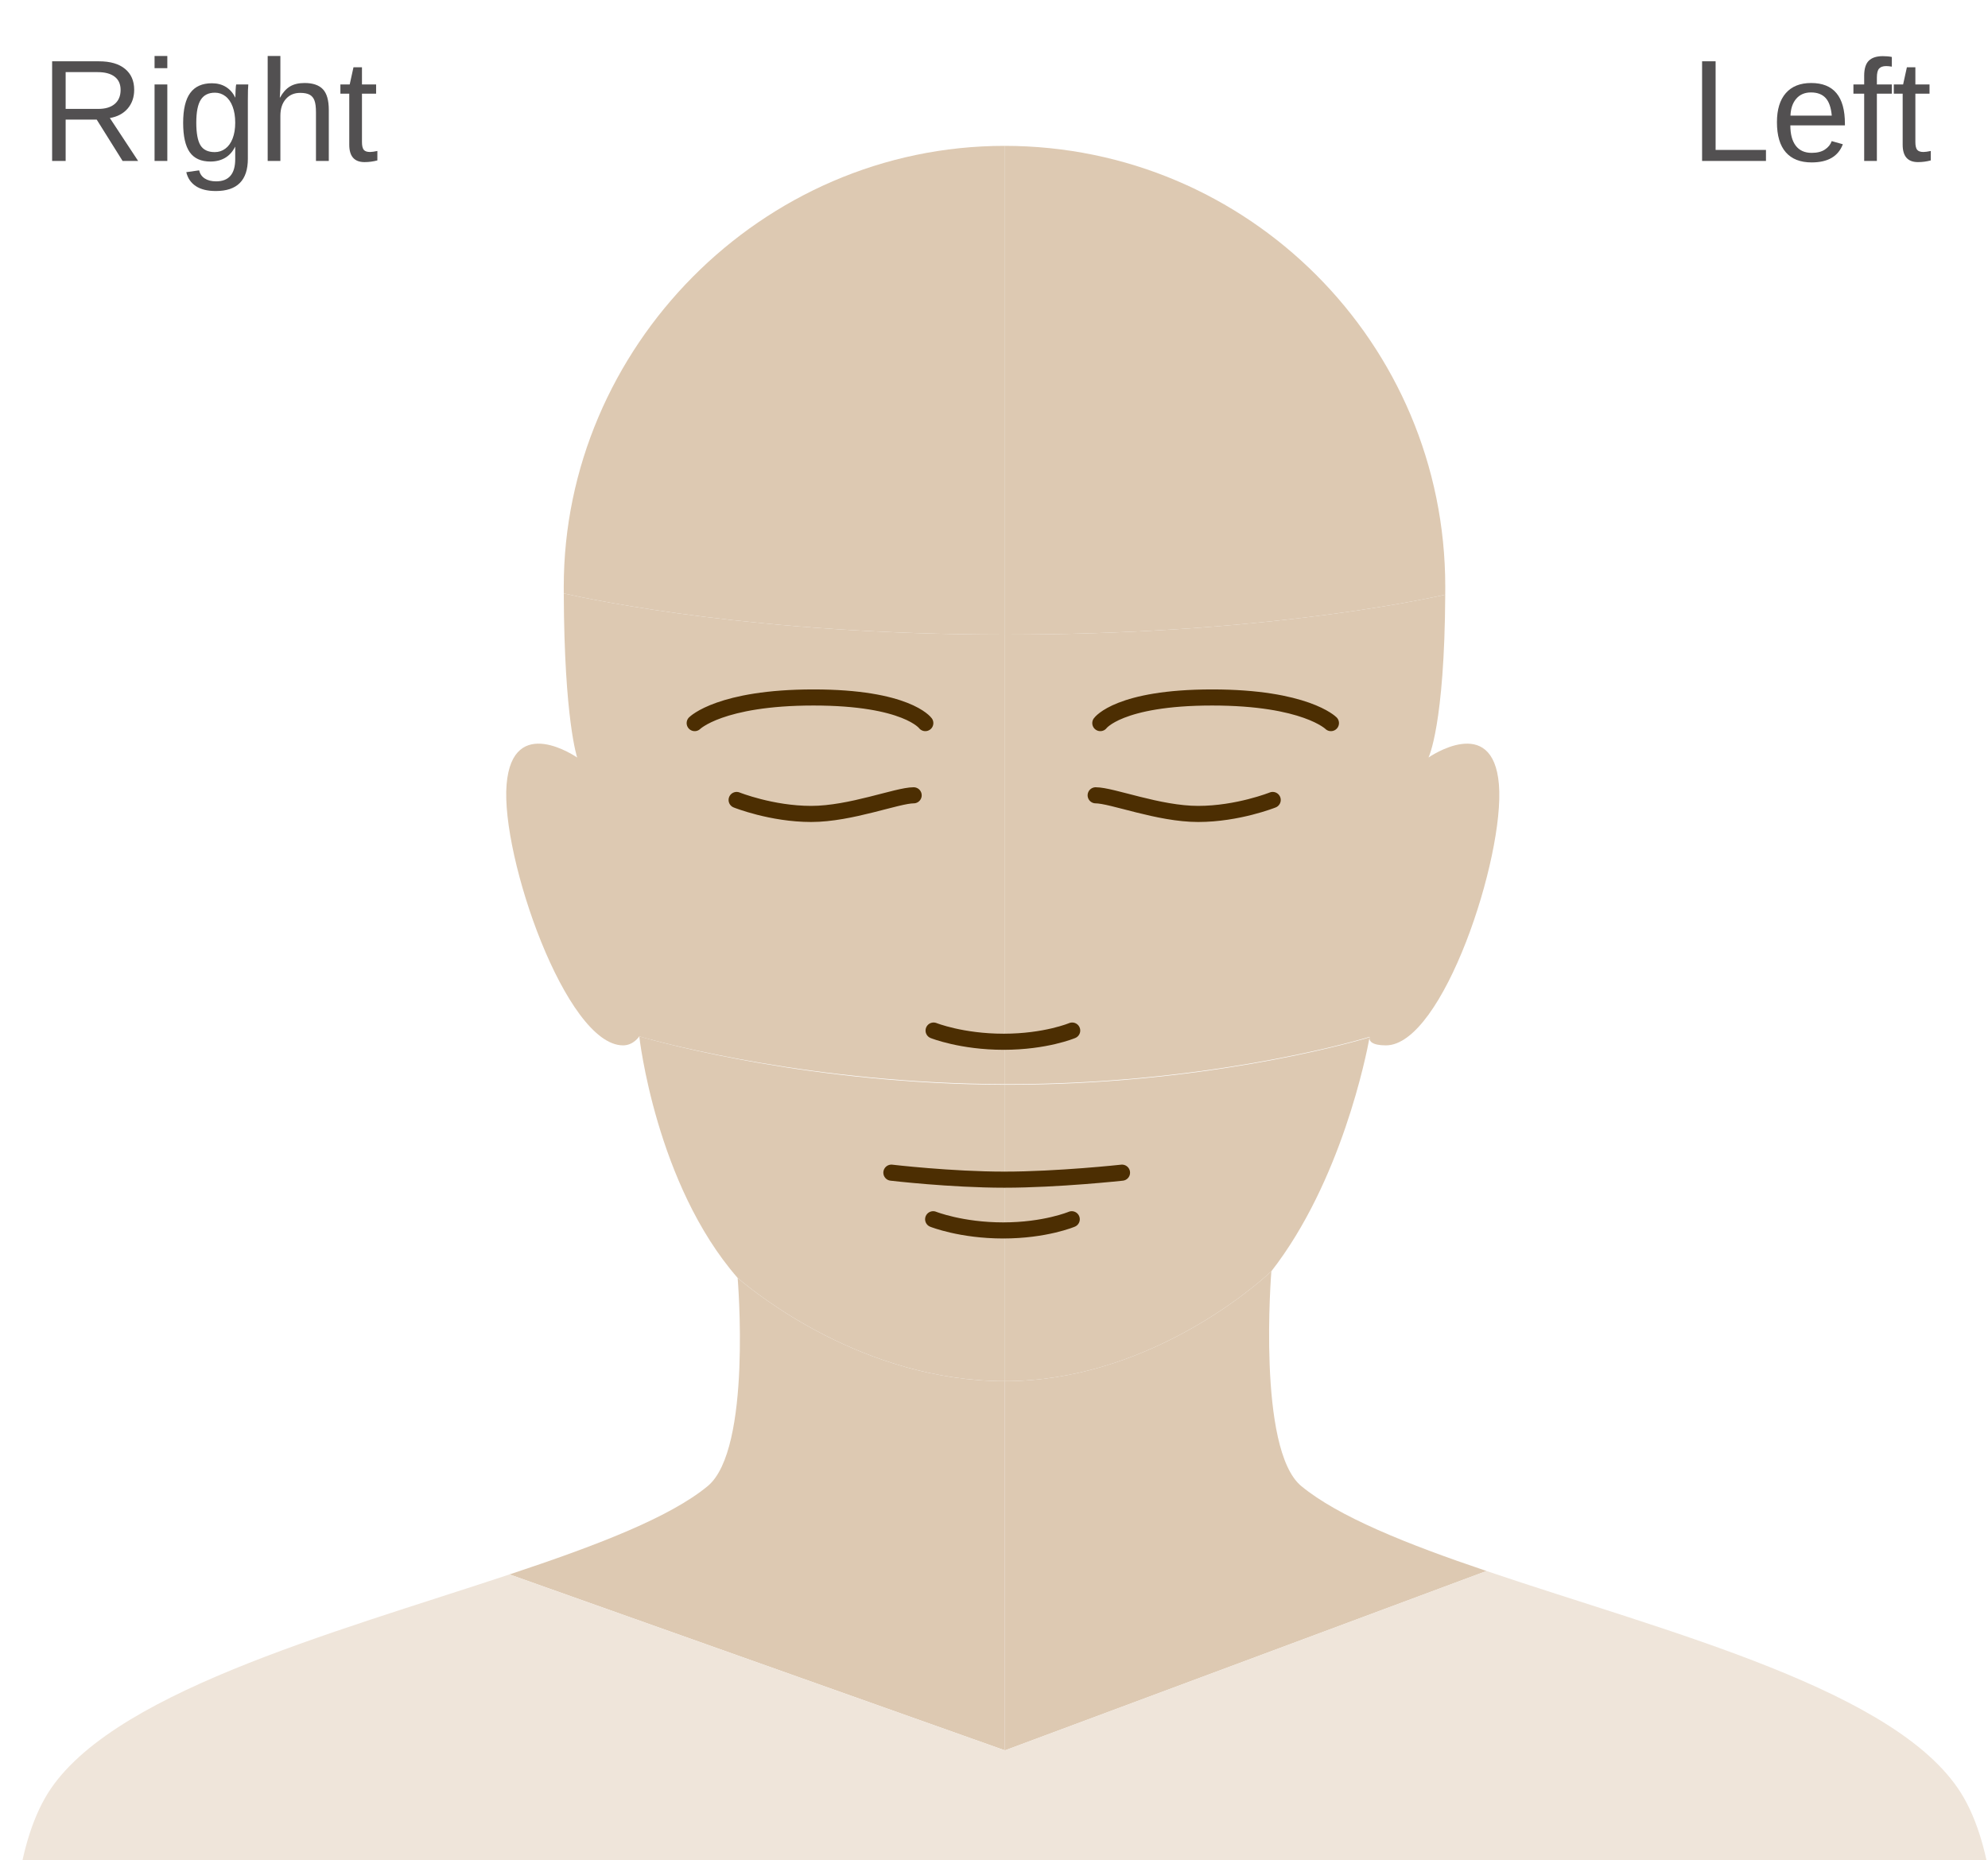
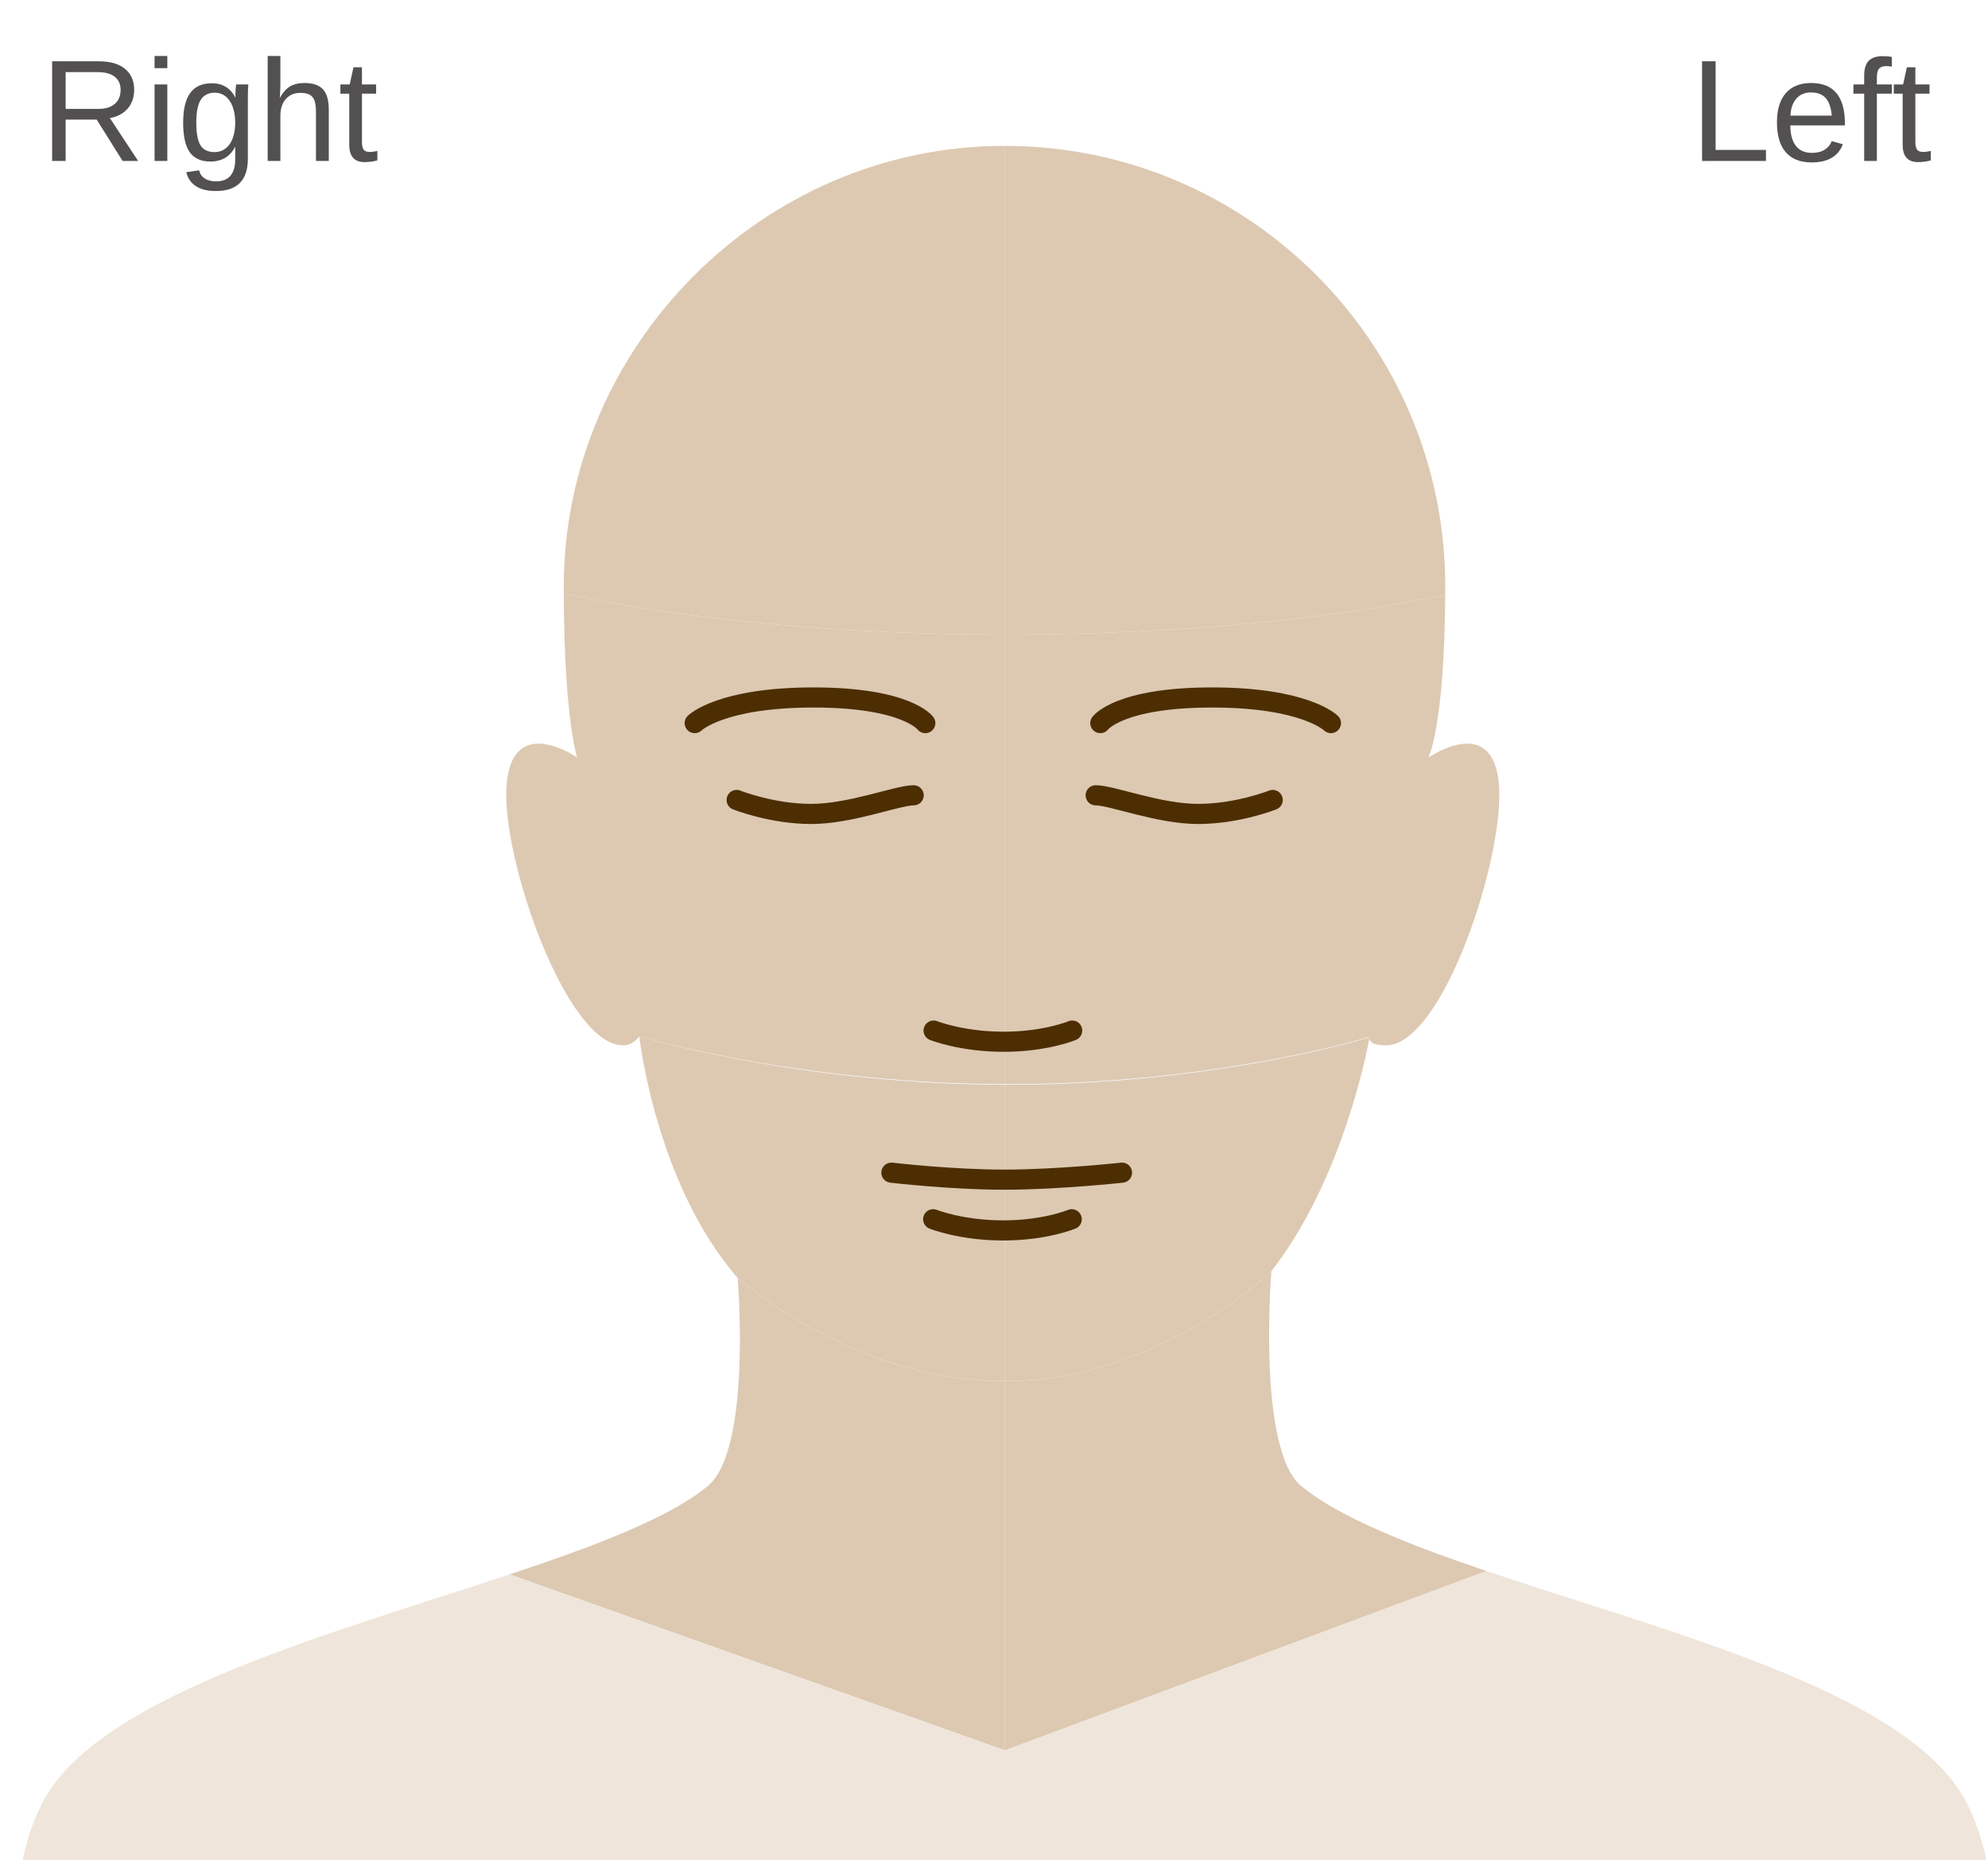
<svg xmlns="http://www.w3.org/2000/svg" id="head" viewBox="0 0 494 462" version="1.1">
  <g id="head">
    <text id="Left" fill="#525051" font-family="Arial" font-size="36" font-weight="100">
      <tspan x="420" y="40">Left</tspan>
    </text>
    <text id="Right" fill="#525051" font-family="Arial" font-size="36" font-weight="100">
      <tspan x="10" y="40">Right</tspan>
    </text>
    <g id="selections">
      <path id="neck_left" fill="#DDC9B2" d="M369.393,390.374c-19.824-6.673-36.869-13.54-46.021-21.091             c-11.059-9.121-7.449-53.393-7.449-53.393c-4.98,4.664-31.615,27.309-66.221,27.309v91.74l0.014,0.005L369.393,390.374z" />
      <path id="neck_right" fill="#DDC9B2" d="M249.611,343.197c-35.011-0.037-61.77-21.768-66.312-25.646             c0,0,3.609,42.611-7.449,51.732c-9.62,7.936-28.119,14.923-49.239,21.943l123.09,43.713v-91.74             C249.672,343.199,249.643,343.197,249.611,343.197z" />
      <path id="jaw_right" fill="#DDC9B2" d="M249.467,269.543c-47.173-0.139-84.286-10.188-90.613-12.017             c0,0,4.076,36.686,24.446,60.024c4.542,3.879,31.301,25.609,66.312,25.646v-73.654             C249.564,269.543,249.516,269.543,249.467,269.543z" />
      <path id="jaw_left" fill="#DDC9B2" d="M340.188,257.789c-6.863,2.063-42.783,11.756-89.691,11.756             c-0.295,0-0.59-0.001-0.885-0.002v73.654c0.031,0,0.061,0.002,0.09,0.002c34.605,0,61.24-22.645,66.221-27.309             c17.412-22.351,23.627-53.889,24.367-57.926c0.002-0.133,0.021-0.244,0.043-0.322L340.188,257.789z" />
      <path id="mid_left" fill="#DDC9B2" d="M372.469,194.941c-1.49-17.881-17.5-6.705-17.5-6.705s3.998-7.958,4.158-40.466             c-8.799,1.969-48.271,9.913-109.156,9.913c-0.119,0-0.24,0-0.359,0v111.713c0.342,0.001,0.686,0.002,1.027,0.002             c46.908,0,82.83-9.692,89.693-11.756c0.018-0.072,0.035-0.116,0.035-0.116s-0.006,0.038-0.02,0.111             c0.008-0.003,0.02-0.005,0.027-0.008c-0.008,0.003-0.02,0.005-0.027,0.008c-0.012,0.074-0.031,0.185-0.059,0.327             c-0.002,0.65,0.5,1.797,4.107,1.797C358.551,259.762,373.959,212.822,372.469,194.941z" />
      <path id="mid_right" fill="#DDC9B2" d="M249.609,157.684c-61.527-0.029-101.348-8.397-109.517-10.227             c0.113,31.387,3.33,40.779,3.33,40.779s-16.049-11.176-17.539,6.705c-1.491,17.881,14.785,64.82,28.941,64.82             c2.605,0,4.028-2.235,4.028-2.235c6.327,1.829,43.584,11.731,90.756,11.87c0.002,0,0.002,0,0.002,0V157.684             C249.611,157.684,249.611,157.684,249.609,157.684z" />
      <path id="top_right" fill="#DDC9B2" d="M140.088,145.77c0,0.574,0.003,1.127,0.005,1.688             c8.169,1.829,47.989,10.197,109.517,10.227c0.002,0,0.002,0,0.002,0V36.246C189.122,36.246,140.088,86.487,140.088,145.77z" />
      <path id="top_left" fill="#DDC9B2" d="M249.611,36.246v121.438c0.119,0,0.24,0,0.359,0c60.885,0,100.357-7.944,109.156-9.913             c0.004-0.663,0.008-1.318,0.008-2.001C359.135,85.232,310.1,36.246,249.611,36.246z" />
    </g>
    <g id="Features">
-       <path id="right_brow" fill="none" stroke="#4C2E02" stroke-width="4" stroke-linecap="round" stroke-linejoin="round" stroke-miterlimit="10" d="             M229.93,179.68c0,0-4.631-6.367-27.784-6.367s-29.521,6.367-29.521,6.367" />
-       <path id="left_brow" fill="none" stroke="#4C2E02" stroke-width="4" stroke-linecap="round" stroke-linejoin="round" stroke-miterlimit="10" d="             M273.42,179.68c0,0,4.631-6.367,27.784-6.367s29.52,6.367,29.52,6.367" />
-       <path id="right_eye" fill="none" stroke="#4C2E02" stroke-width="4" stroke-linecap="round" stroke-linejoin="round" stroke-miterlimit="10" d="             M183.044,198.781c0,0,8.682,3.473,18.522,3.473c9.84,0,21.417-4.631,25.468-4.631" />
-       <path id="left_eye" fill="none" stroke="#4C2E02" stroke-width="4" stroke-linecap="round" stroke-linejoin="round" stroke-miterlimit="10" d="             M316.254,198.781c0,0-8.683,3.473-18.523,3.473c-9.84,0-21.416-4.631-25.468-4.631" />
-       <path id="nose" fill="none" stroke="#4C2E02" stroke-width="4" stroke-linecap="round" stroke-linejoin="round" stroke-miterlimit="10" d="             M231.991,256.081c0,0,6.964,2.782,17.394,2.782c10.443,0,17.044-2.782,17.044-2.782" />
-       <path id="lip" fill="none" stroke="#4C2E02" stroke-width="4" stroke-linecap="round" stroke-linejoin="round" stroke-miterlimit="10" d="             M231.88,302.966c0,0,6.964,2.782,17.395,2.782c10.441,0,17.043-2.782,17.043-2.782" />
-       <path id="mouth" fill="none" stroke="#4C2E02" stroke-width="4" stroke-linecap="round" stroke-linejoin="round" stroke-miterlimit="10" d="             M221.502,291.394c0,0,14.758,1.737,28.073,1.737c13.313,0,29.233-1.737,29.233-1.737" />
+       <path id="right_brow" fill="none" stroke="#4C2E02" stroke-width="5" stroke-linecap="round" stroke-linejoin="round" stroke-miterlimit="10" d="             M229.93,179.68c0,0-4.631-6.367-27.784-6.367s-29.521,6.367-29.521,6.367" />
+       <path id="left_brow" fill="none" stroke="#4C2E02" stroke-width="5" stroke-linecap="round" stroke-linejoin="round" stroke-miterlimit="10" d="             M273.42,179.68c0,0,4.631-6.367,27.784-6.367s29.52,6.367,29.52,6.367" />
+       <path id="right_eye" fill="none" stroke="#4C2E02" stroke-width="5" stroke-linecap="round" stroke-linejoin="round" stroke-miterlimit="10" d="             M183.044,198.781c0,0,8.682,3.473,18.522,3.473c9.84,0,21.417-4.631,25.468-4.631" />
+       <path id="left_eye" fill="none" stroke="#4C2E02" stroke-width="5" stroke-linecap="round" stroke-linejoin="round" stroke-miterlimit="10" d="             M316.254,198.781c0,0-8.683,3.473-18.523,3.473c-9.84,0-21.416-4.631-25.468-4.631" />
+       <path id="nose" fill="none" stroke="#4C2E02" stroke-width="5" stroke-linecap="round" stroke-linejoin="round" stroke-miterlimit="10" d="             M231.991,256.081c0,0,6.964,2.782,17.394,2.782c10.443,0,17.044-2.782,17.044-2.782" />
+       <path id="lip" fill="none" stroke="#4C2E02" stroke-width="5" stroke-linecap="round" stroke-linejoin="round" stroke-miterlimit="10" d="             M231.88,302.966c0,0,6.964,2.782,17.395,2.782c10.441,0,17.043-2.782,17.043-2.782" />
+       <path id="mouth" fill="none" stroke="#4C2E02" stroke-width="5" stroke-linecap="round" stroke-linejoin="round" stroke-miterlimit="10" d="             M221.502,291.394c0,0,14.758,1.737,28.073,1.737c13.313,0,29.233-1.737,29.233-1.737" />
      <g>
        <path fill="#EFE5DA" d="M488.026,446.768c-15.174-26.685-73.709-41.136-118.633-56.394l-119.678,44.57l-123.104-43.718                 C82.33,405.938,25.807,421.07,11.194,446.768C3.016,461.152,2.628,483.837,3.364,498h492.494                 C496.594,483.837,496.206,461.152,488.026,446.768z" />
      </g>
    </g>
  </g>
</svg>
